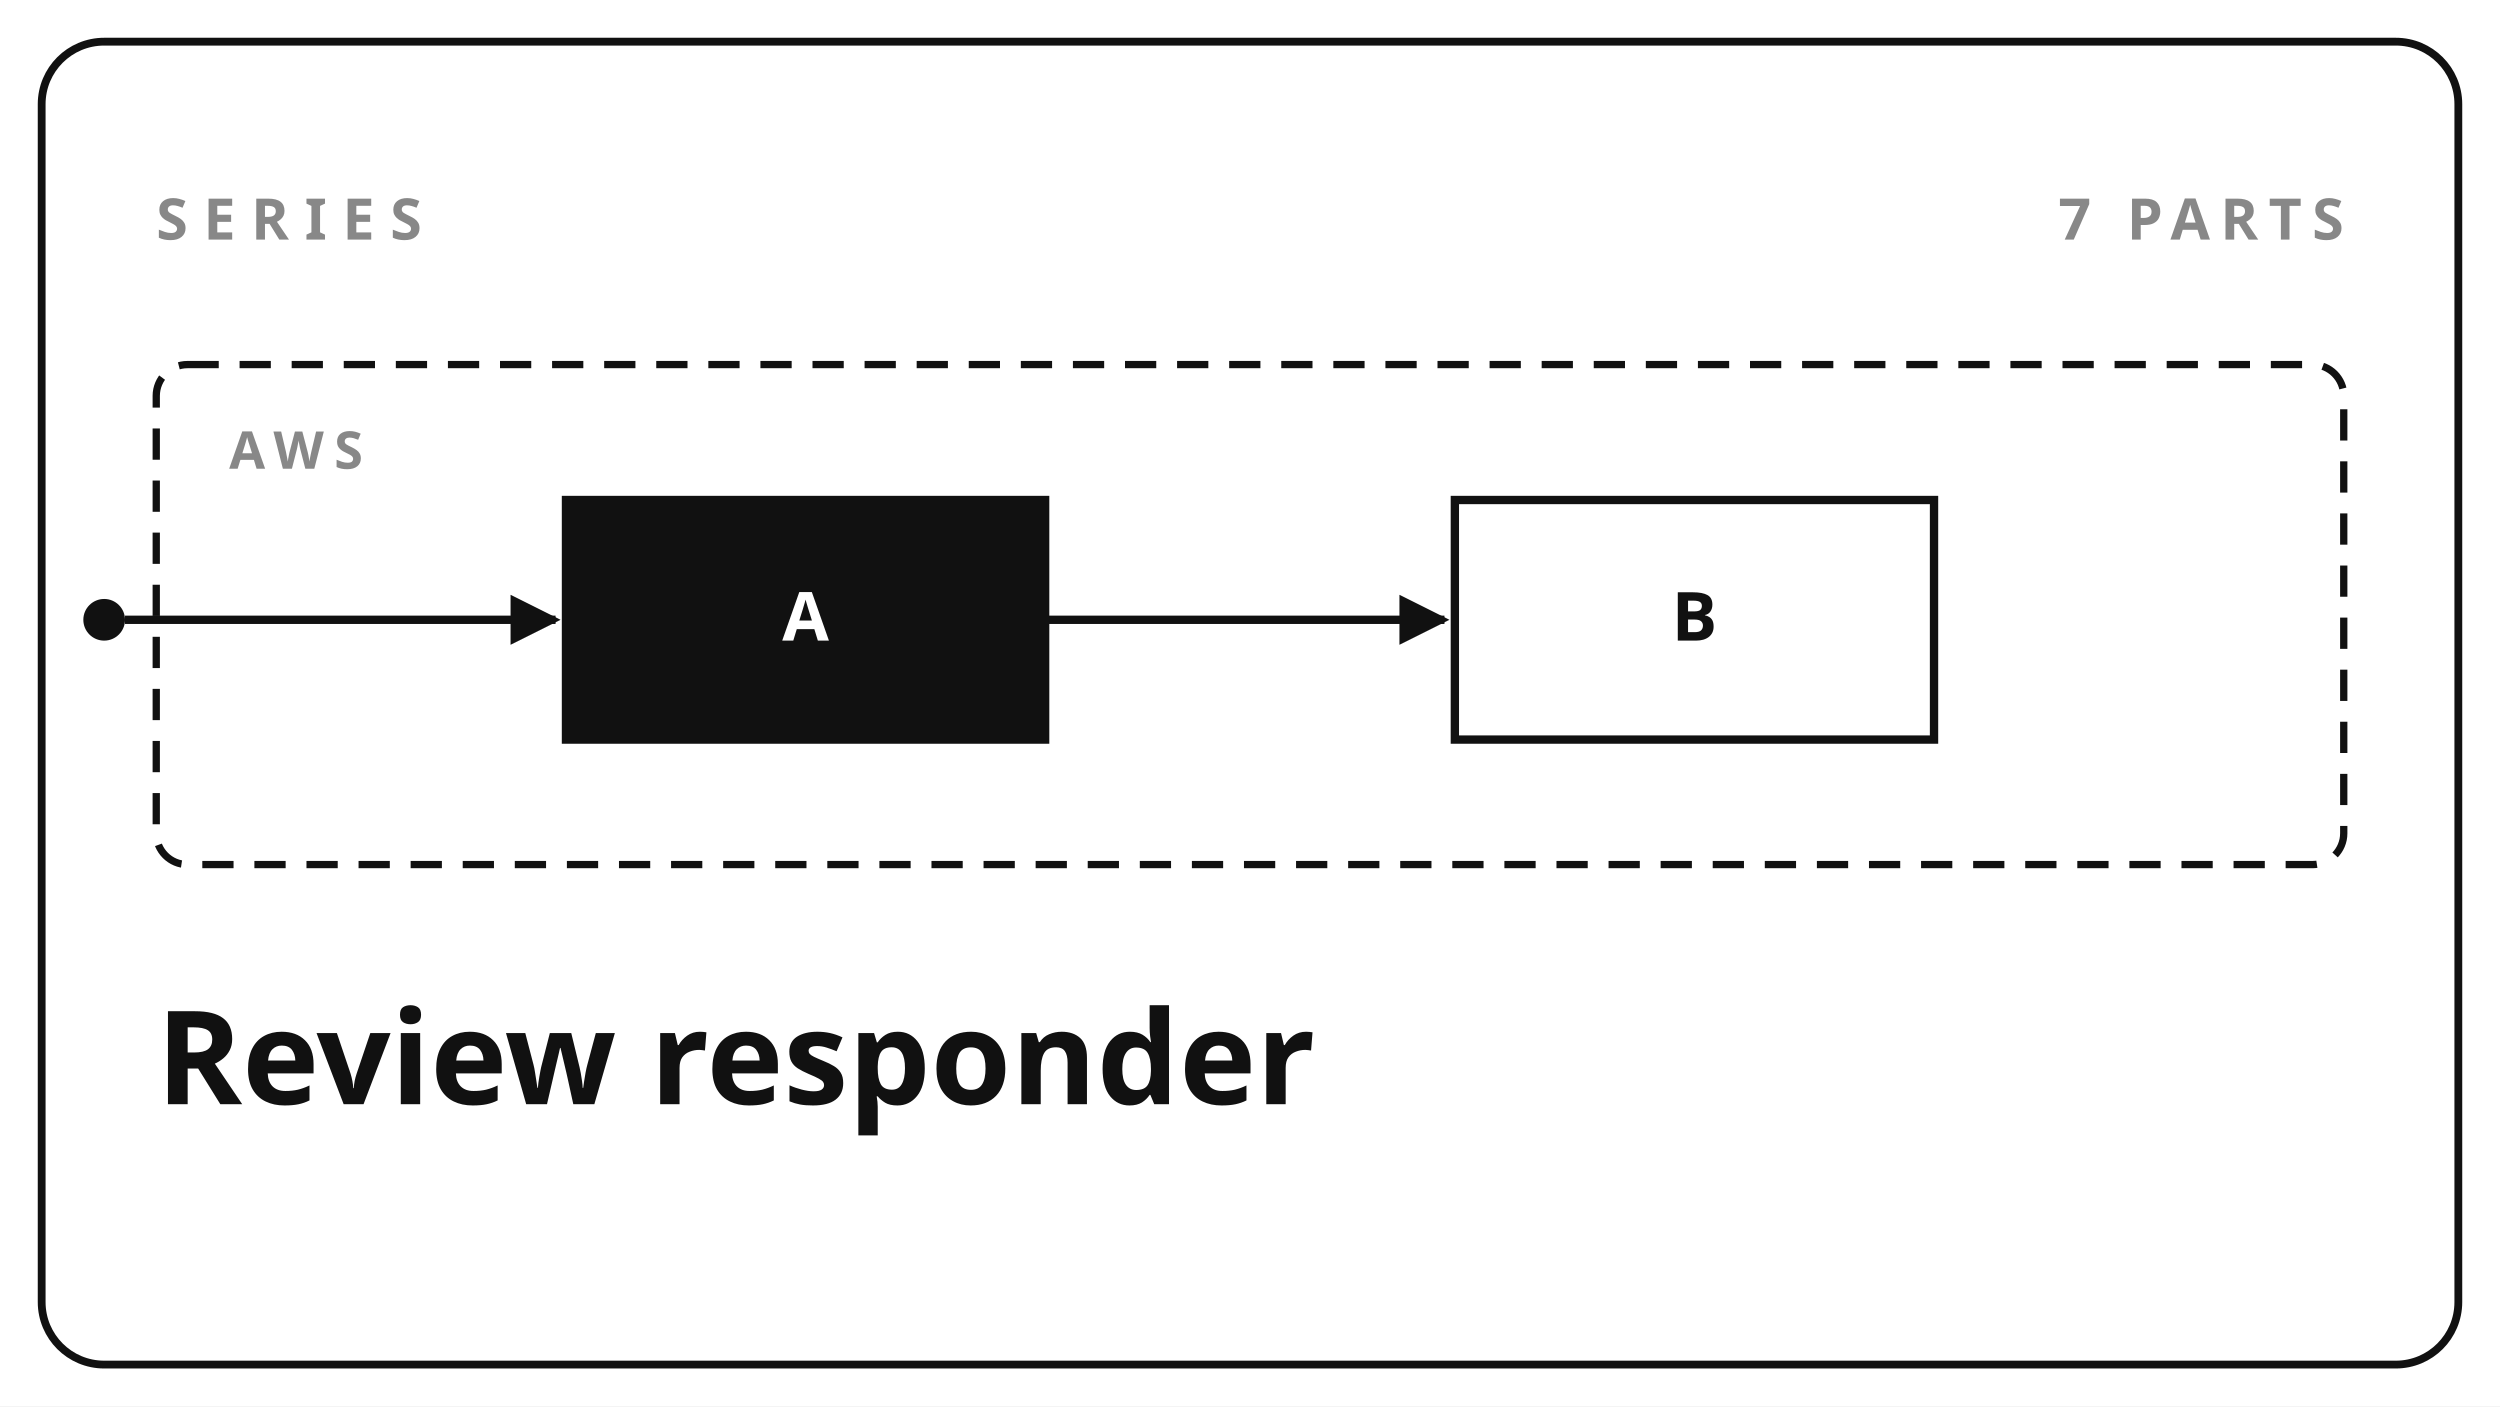
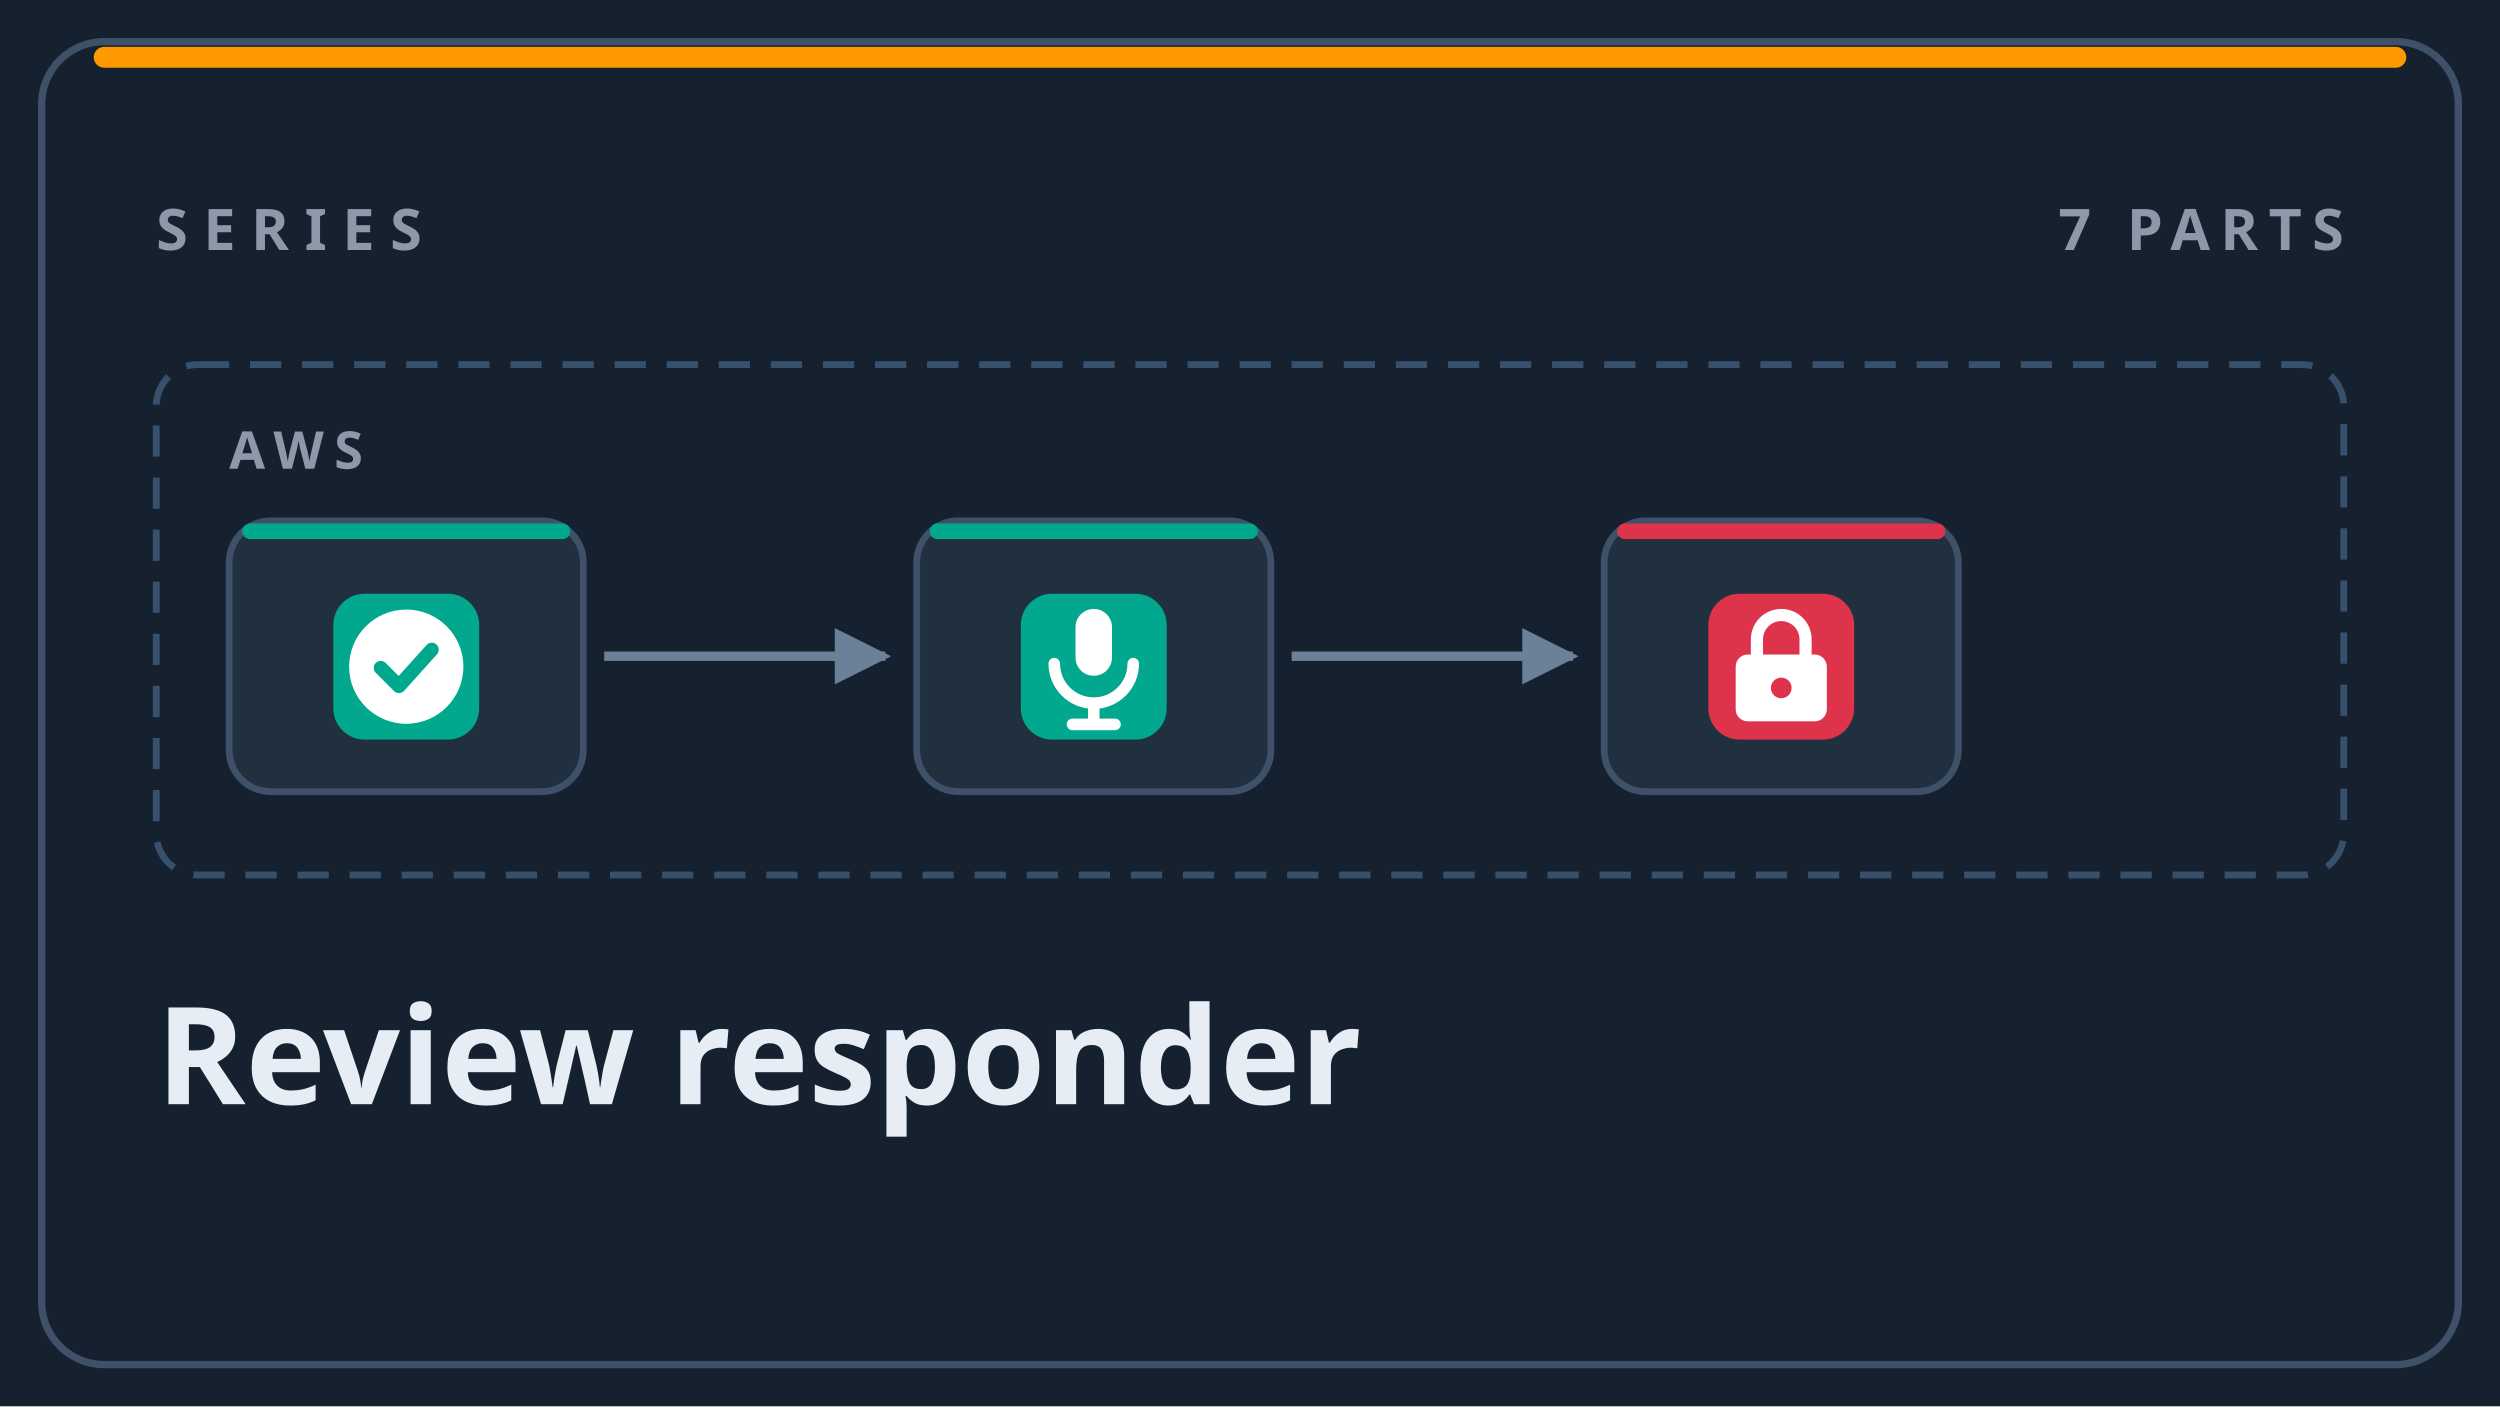
<svg xmlns="http://www.w3.org/2000/svg" viewBox="0 0 480 270" width="480" height="270" role="img" aria-label="Review responder — series thumbnail">
+   <rect width="480" height="270" fill="#16212f" />
+   <rect x="8" y="8" width="464" height="254" rx="12" fill="none" stroke="#3f5169" stroke-width="1.4" />
+   <line x1="20" y1="11" x2="460" y2="11" stroke="#ff9900" stroke-width="4" stroke-linecap="round" />
+   <text x="30" y="48" font-family="ui-sans-serif,system-ui,sans-serif" font-size="11" font-weight="700" letter-spacing="3" fill="#8d99a8">SERIES</text>
+   <text x="450" y="48" text-anchor="end" font-family="ui-sans-serif,system-ui,sans-serif" font-size="11" font-weight="700" letter-spacing="2" fill="#8d99a8">7 PARTS</text>
+   <rect x="30" y="70" width="420" height="98" rx="8" fill="none" stroke="#37506b" stroke-width="1.3" stroke-dasharray="6 4" />
+   <text x="44" y="90" font-family="ui-sans-serif,system-ui,sans-serif" font-size="10" font-weight="700" letter-spacing="2" fill="#8d99a8">AWS</text>
  <defs>
-     <marker id="ar" viewBox="0 0 10 10" refX="9" refY="5" markerWidth="6" markerHeight="6" orient="auto">
-       <path d="M0,0 L10,5 L0,10 z" fill="#111111" />
+     <marker id="tar" viewBox="0 0 10 10" refX="9" refY="5" markerWidth="6" markerHeight="6" orient="auto">
+       <path d="M0,0 L10,5 L0,10 z" fill="#6b8199" />
    </marker>
  </defs>
-   <rect x="0" y="0" width="480" height="270" fill="#ffffff" />
-   <rect x="8" y="8" width="464" height="254" rx="12" fill="none" stroke="#111111" stroke-width="1.5" />
-   <text x="30" y="46" font-family="ui-sans-serif,system-ui,sans-serif" font-size="11" font-weight="700" letter-spacing="3" fill="#888888">SERIES</text>
-   <text x="450" y="46" text-anchor="end" font-family="ui-sans-serif,system-ui,sans-serif" font-size="11" font-weight="700" letter-spacing="2" fill="#888888">7 PARTS</text>
-   <rect x="30" y="70" width="420" height="96" rx="6" fill="none" stroke="#111111" stroke-width="1.4" stroke-dasharray="6 4" />
-   <text x="44" y="90" font-family="ui-sans-serif,system-ui,sans-serif" font-size="10" font-weight="700" letter-spacing="2" fill="#888888">AWS</text>
-   <rect x="108.667" y="96" width="92" height="46" fill="#111111" stroke="#111111" stroke-width="1.6" />
-   <text x="154.667" y="123.0" text-anchor="middle" font-family="ui-sans-serif,system-ui,sans-serif" font-size="13" font-weight="600" fill="#ffffff">A</text>
-   <line x1="200.667" y1="119.0" x2="277.333" y2="119.0" stroke="#111111" stroke-width="1.6" marker-end="url(#ar)" />
-   <rect x="279.333" y="96" width="92" height="46" fill="#ffffff" stroke="#111111" stroke-width="1.6" />
-   <text x="325.333" y="123.0" text-anchor="middle" font-family="ui-sans-serif,system-ui,sans-serif" font-size="13" font-weight="600" fill="#111111">B</text>
-   <circle cx="20" cy="119.0" r="4" fill="#111111" />
-   <line x1="24" y1="119.0" x2="106.667" y2="119.0" stroke="#111111" stroke-width="1.6" marker-end="url(#ar)" />
-   <text y="212" font-family="ui-sans-serif,system-ui,sans-serif" font-size="25" font-weight="700" fill="#111111">
-     <tspan x="30" dy="0">Review responder</tspan>
+   <rect x="44" y="100" width="68" height="52" rx="8" fill="#20303f" stroke="#3f5169" stroke-width="1.3" />
+   <line x1="48" y1="102" x2="108" y2="102" stroke="#01A88D" stroke-width="3" stroke-linecap="round" />
+   <g transform="translate(64.0,114.0)" aria-hidden="true">
+     <rect width="28.0" height="28.0" rx="6" fill="#01A88D" />
+     <g transform="scale(1.1667)">
+       <circle cx="12" cy="12" r="9.4" fill="#fff" />
+       <path d="m7.8 12.2 3 3 5.4-6" stroke="#01A88D" stroke-width="2.3" fill="none" stroke-linecap="round" stroke-linejoin="round" />
+     </g>
+   </g>
+   <line x1="116" y1="126" x2="170" y2="126" stroke="#6b8199" stroke-width="1.8" marker-end="url(#tar)" />
+   <rect x="176" y="100" width="68" height="52" rx="8" fill="#20303f" stroke="#3f5169" stroke-width="1.3" />
+   <line x1="180" y1="102" x2="240" y2="102" stroke="#01A88D" stroke-width="3" stroke-linecap="round" />
+   <g transform="translate(196.0,114.0)" aria-hidden="true">
+     <rect width="28.0" height="28.0" rx="6" fill="#01A88D" />
+     <g transform="scale(1.1667)">
+       <rect x="9" y="2.5" width="6" height="11" rx="3" fill="#fff" />
+       <path d="M5.5 11.5a6.5 6.5 0 0 0 13 0M12 18v3.5M8.5 21.5h7" stroke="#fff" stroke-width="1.9" fill="none" stroke-linecap="round" />
+     </g>
+   </g>
+   <line x1="248" y1="126" x2="302" y2="126" stroke="#6b8199" stroke-width="1.8" marker-end="url(#tar)" />
+   <rect x="308" y="100" width="68" height="52" rx="8" fill="#20303f" stroke="#3f5169" stroke-width="1.3" />
+   <line x1="312" y1="102" x2="372" y2="102" stroke="#DD344C" stroke-width="3" stroke-linecap="round" />
+   <g transform="translate(328.0,114.0)" aria-hidden="true">
+     <rect width="28.0" height="28.0" rx="6" fill="#DD344C" />
+     <g transform="scale(1.1667)">
+       <rect x="4.5" y="10" width="15" height="11" rx="2" fill="#fff" />
+       <path d="M8 10V7.5a4 4 0 0 1 8 0V10" stroke="#fff" stroke-width="2" fill="none" stroke-linecap="round" />
+       <circle cx="12" cy="15.5" r="1.7" fill="#DD344C" />
+     </g>
+   </g>
+   <text font-family="ui-sans-serif,system-ui,sans-serif" font-size="26" font-weight="700" fill="#e6edf5">
+     <tspan x="30" y="212">Review responder</tspan>
  </text>
</svg>
